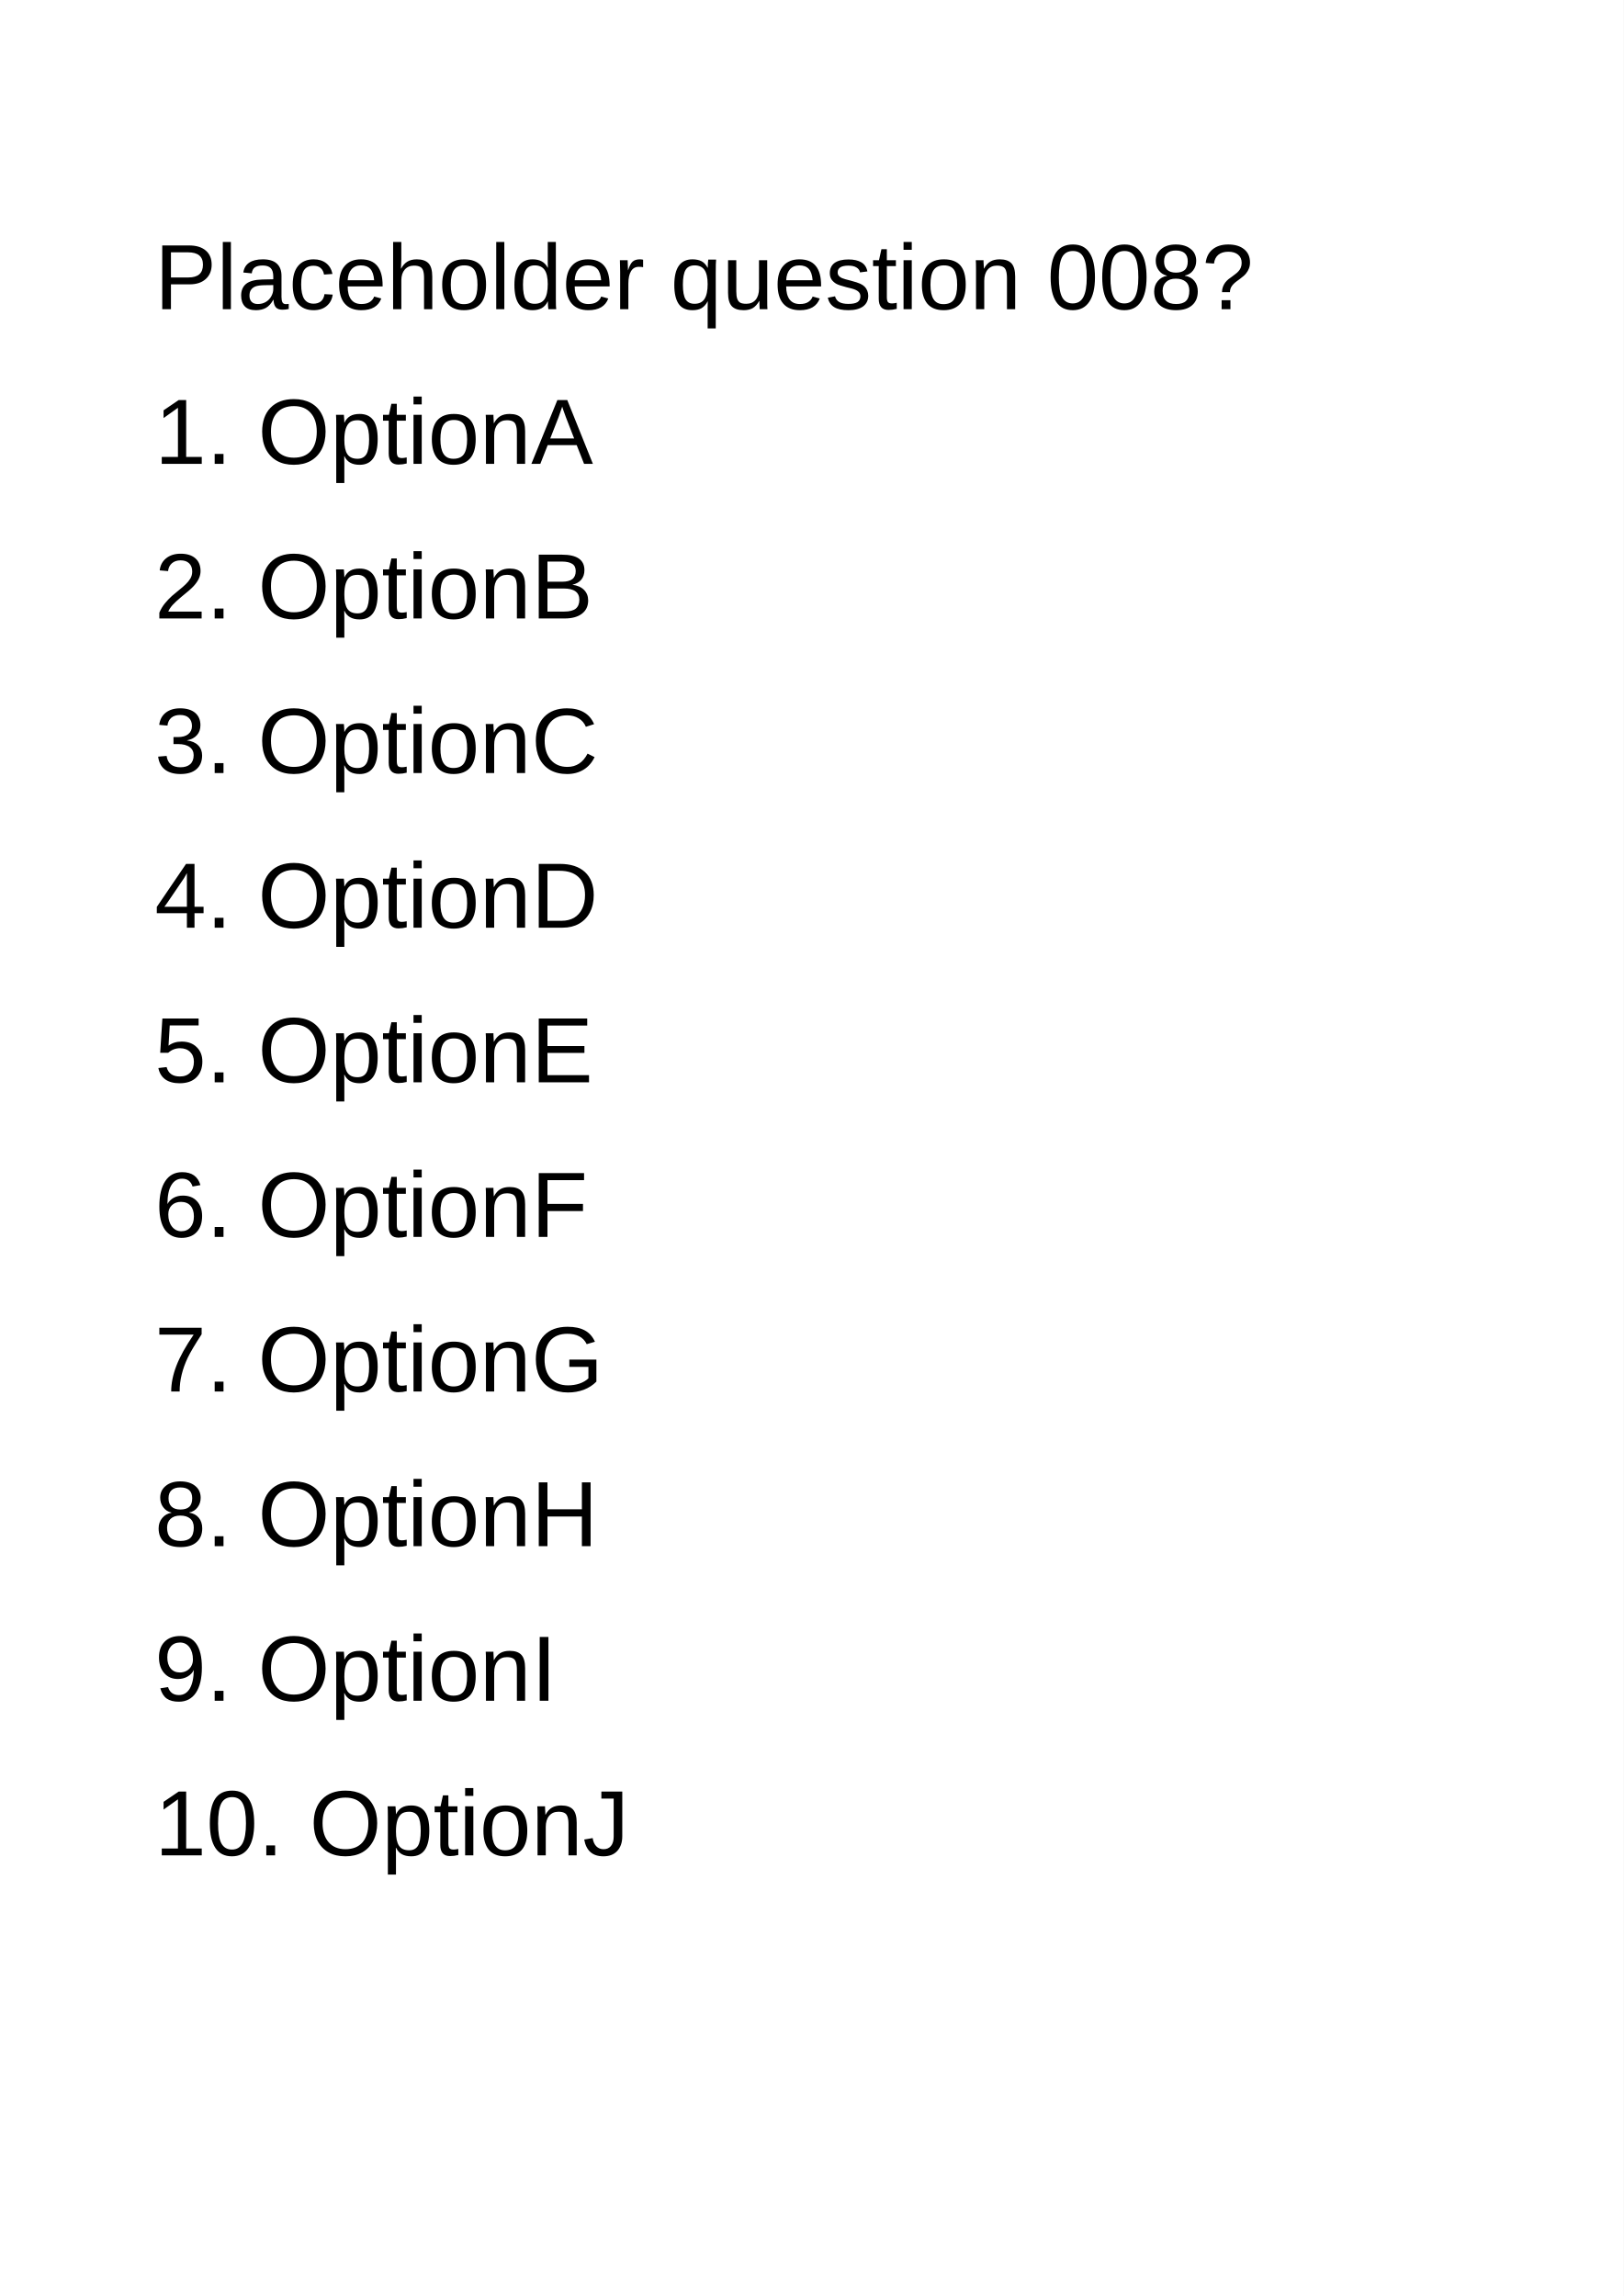
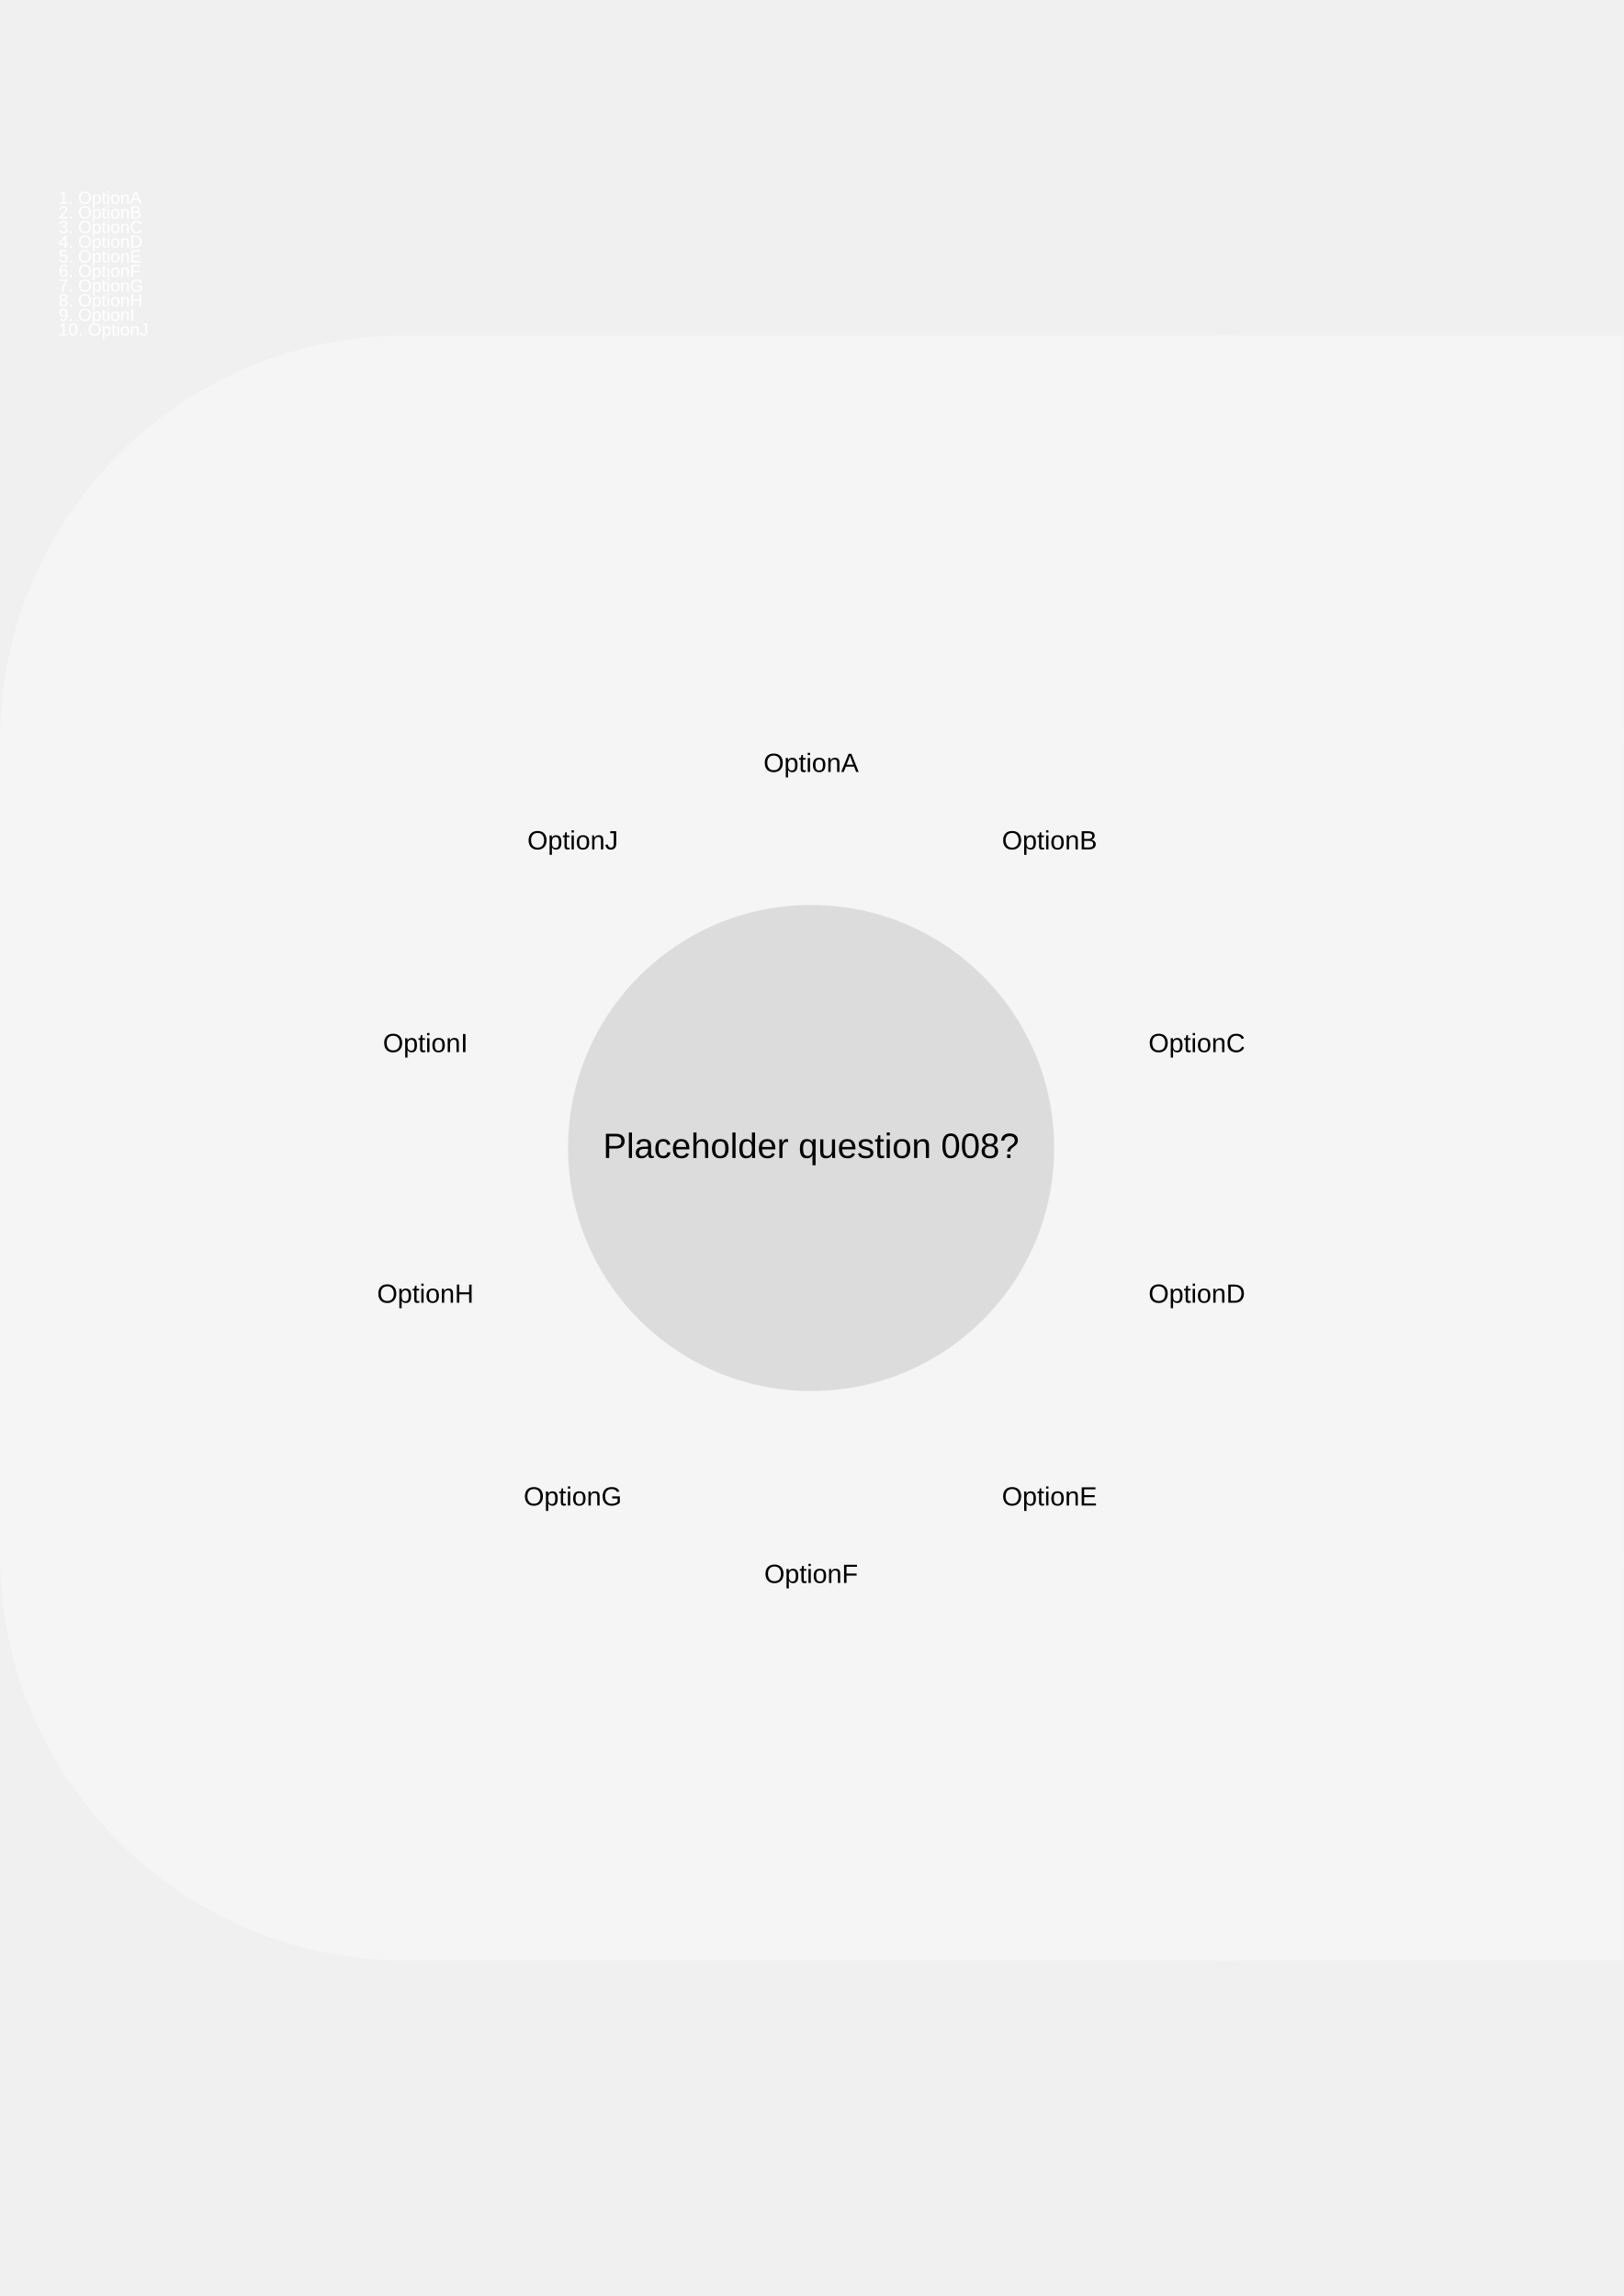
- <svg xmlns="http://www.w3.org/2000/svg" baseProfile="full" height="297mm" version="1.1" viewBox="0 0 210 297" width="210mm">
+ <svg xmlns="http://www.w3.org/2000/svg" baseProfile="full" height="297mm" version="1.1" viewBox="0 0 1109 1110" width="210mm">
  <defs />
-   <rect fill="white" height="297" width="210" x="0" y="0" />
-   <g font-family="Arial" font-size="12">
-     <text fill="black" x="20" y="40">Placeholder question 008?</text>
-     <text fill="black" x="20" y="60">1. OptionA</text>
-     <text fill="black" x="20" y="80">2. OptionB</text>
-     <text fill="black" x="20" y="100">3. OptionC</text>
-     <text fill="black" x="20" y="120">4. OptionD</text>
-     <text fill="black" x="20" y="140">5. OptionE</text>
-     <text fill="black" x="20" y="160">6. OptionF</text>
-     <text fill="black" x="20" y="180">7. OptionG</text>
-     <text fill="black" x="20" y="200">8. OptionH</text>
-     <text fill="black" x="20" y="220">9. OptionI</text>
-     <text fill="black" x="20" y="240">10. OptionJ</text>
+   <rect fill="#f5f5f5" height="1110" rx="277" ry="277" width="1109" x="0" y="0" />
+   <path d="M 832,0 L 1109,0 L 1109,277 Q 1054,55 832,0 Z" fill="#f5f5f5" />
+   <path d="M 832,1110 L 1109,1110 L 1109,833 Q 1054,1055 832,1110 Z" fill="#f5f5f5" />
+   <circle cx="554" cy="555" fill="#dcdcdc" r="166" />
+   <g dominant-baseline="middle" font-family="Arial" font-size="24" text-anchor="middle">
+     <text x="554" y="555">Placeholder question 008?</text>
  </g>
+   <text fill="white" font-family="Arial" font-size="12" x="40" y="-90">1. OptionA</text>
+   <text fill="white" font-family="Arial" font-size="12" x="40" y="-80">2. OptionB</text>
+   <text fill="white" font-family="Arial" font-size="12" x="40" y="-70">3. OptionC</text>
+   <text fill="white" font-family="Arial" font-size="12" x="40" y="-60">4. OptionD</text>
+   <text fill="white" font-family="Arial" font-size="12" x="40" y="-50">5. OptionE</text>
+   <text fill="white" font-family="Arial" font-size="12" x="40" y="-40">6. OptionF</text>
+   <text fill="white" font-family="Arial" font-size="12" x="40" y="-30">7. OptionG</text>
+   <text fill="white" font-family="Arial" font-size="12" x="40" y="-20">8. OptionH</text>
+   <text fill="white" font-family="Arial" font-size="12" x="40" y="-10">9. OptionI</text>
+   <text fill="white" font-family="Arial" font-size="12" x="40" y="0">10. OptionJ</text>
+   <g dominant-baseline="middle" font-family="Arial" font-size="18" text-anchor="middle">
+     <text x="554.0" y="263.0" />
+     <text x="554.0" y="293.0">OptionA</text>
+   </g>
+   <g dominant-baseline="middle" font-family="Arial" font-size="16" text-anchor="middle" />
+   <g dominant-baseline="middle" font-family="Arial" font-size="18" text-anchor="middle">
+     <text x="716.817" y="315.902" />
+     <text x="716.817" y="345.902">OptionB</text>
+   </g>
+   <g dominant-baseline="middle" font-family="Arial" font-size="16" text-anchor="middle" />
+   <g dominant-baseline="middle" font-family="Arial" font-size="18" text-anchor="middle">
+     <text x="817.443" y="454.402" />
+     <text x="817.443" y="484.402">OptionC</text>
+   </g>
+   <g dominant-baseline="middle" font-family="Arial" font-size="16" text-anchor="middle" />
+   <g dominant-baseline="middle" font-family="Arial" font-size="18" text-anchor="middle">
+     <text x="817.443" y="625.598" />
+     <text x="817.443" y="655.598">OptionD</text>
+   </g>
+   <g dominant-baseline="middle" font-family="Arial" font-size="16" text-anchor="middle" />
+   <g dominant-baseline="middle" font-family="Arial" font-size="18" text-anchor="middle">
+     <text x="716.817" y="764.098" />
+     <text x="716.817" y="794.098">OptionE</text>
+   </g>
+   <g dominant-baseline="middle" font-family="Arial" font-size="16" text-anchor="middle" />
+   <g dominant-baseline="middle" font-family="Arial" font-size="18" text-anchor="middle">
+     <text x="554.0" y="817.0" />
+     <text x="554.0" y="847.0">OptionF</text>
+   </g>
+   <g dominant-baseline="middle" font-family="Arial" font-size="16" text-anchor="middle" />
+   <g dominant-baseline="middle" font-family="Arial" font-size="18" text-anchor="middle">
+     <text x="391.183" y="764.098" />
+     <text x="391.183" y="794.098">OptionG</text>
+   </g>
+   <g dominant-baseline="middle" font-family="Arial" font-size="16" text-anchor="middle" />
+   <g dominant-baseline="middle" font-family="Arial" font-size="18" text-anchor="middle">
+     <text x="290.557" y="625.598" />
+     <text x="290.557" y="655.598">OptionH</text>
+   </g>
+   <g dominant-baseline="middle" font-family="Arial" font-size="16" text-anchor="middle" />
+   <g dominant-baseline="middle" font-family="Arial" font-size="18" text-anchor="middle">
+     <text x="290.557" y="454.402" />
+     <text x="290.557" y="484.402">OptionI</text>
+   </g>
+   <g dominant-baseline="middle" font-family="Arial" font-size="16" text-anchor="middle" />
+   <g dominant-baseline="middle" font-family="Arial" font-size="18" text-anchor="middle">
+     <text x="391.183" y="315.902" />
+     <text x="391.183" y="345.902">OptionJ</text>
+   </g>
+   <g dominant-baseline="middle" font-family="Arial" font-size="16" text-anchor="middle" />
</svg>
